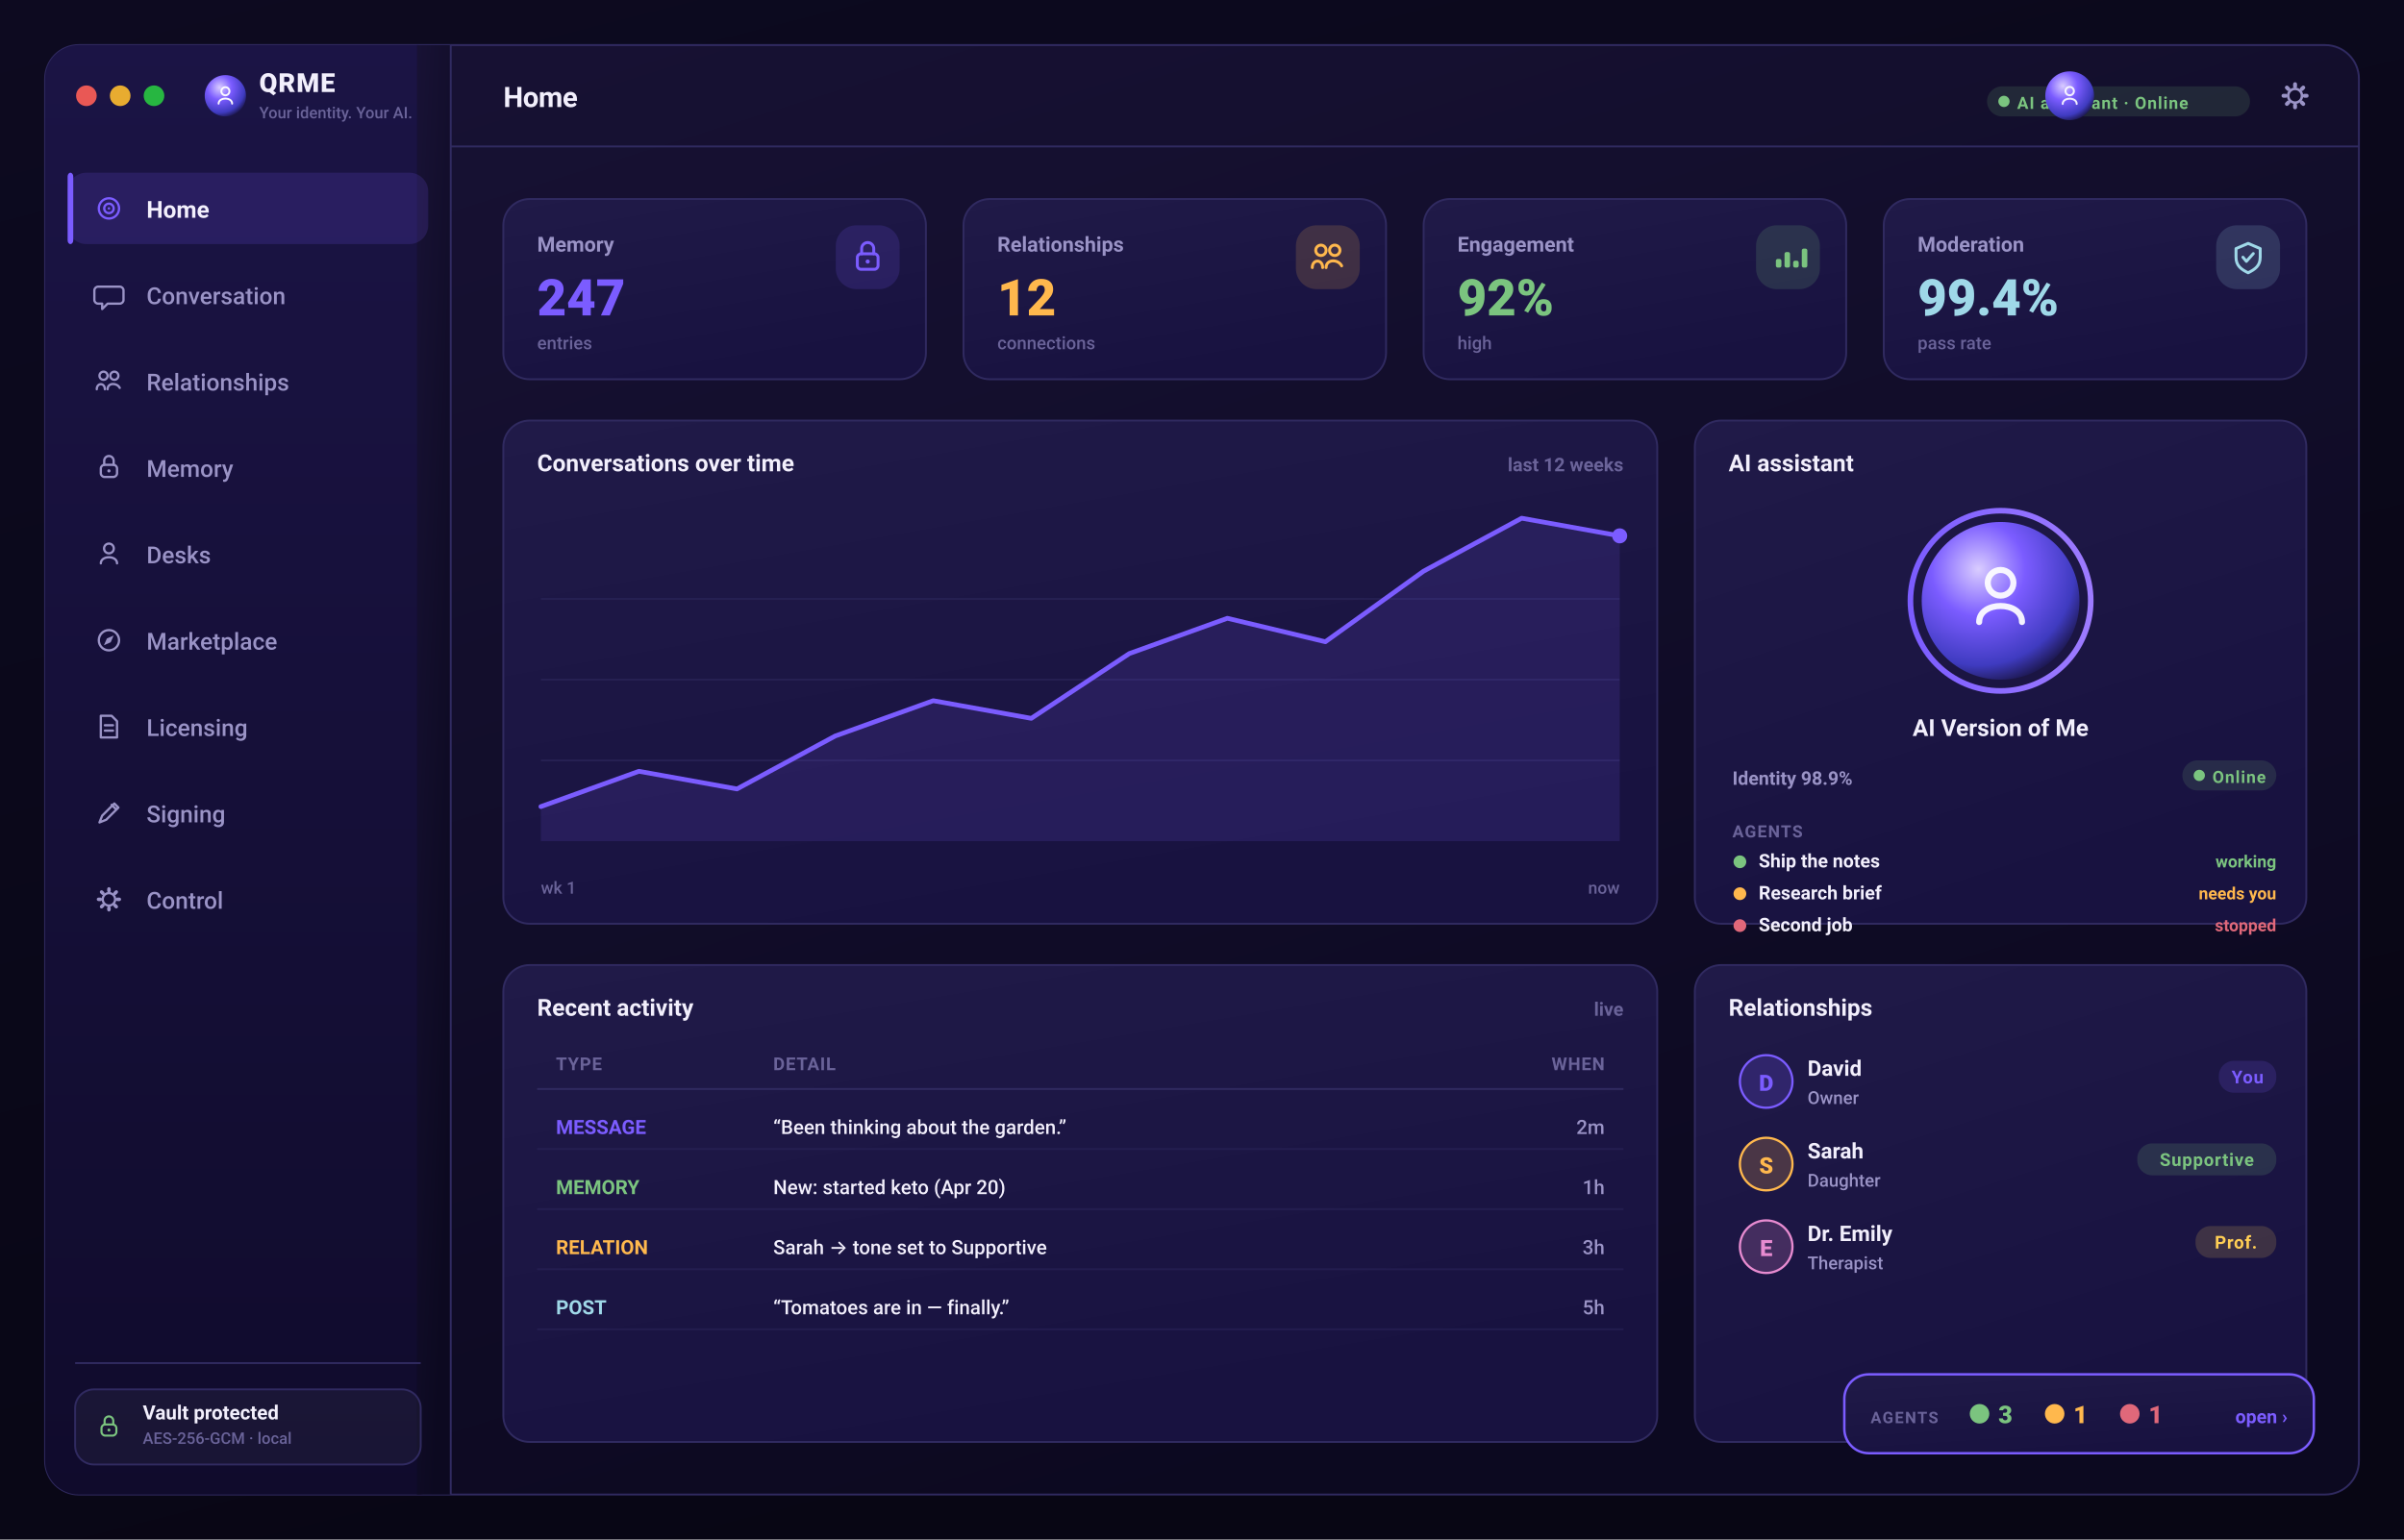
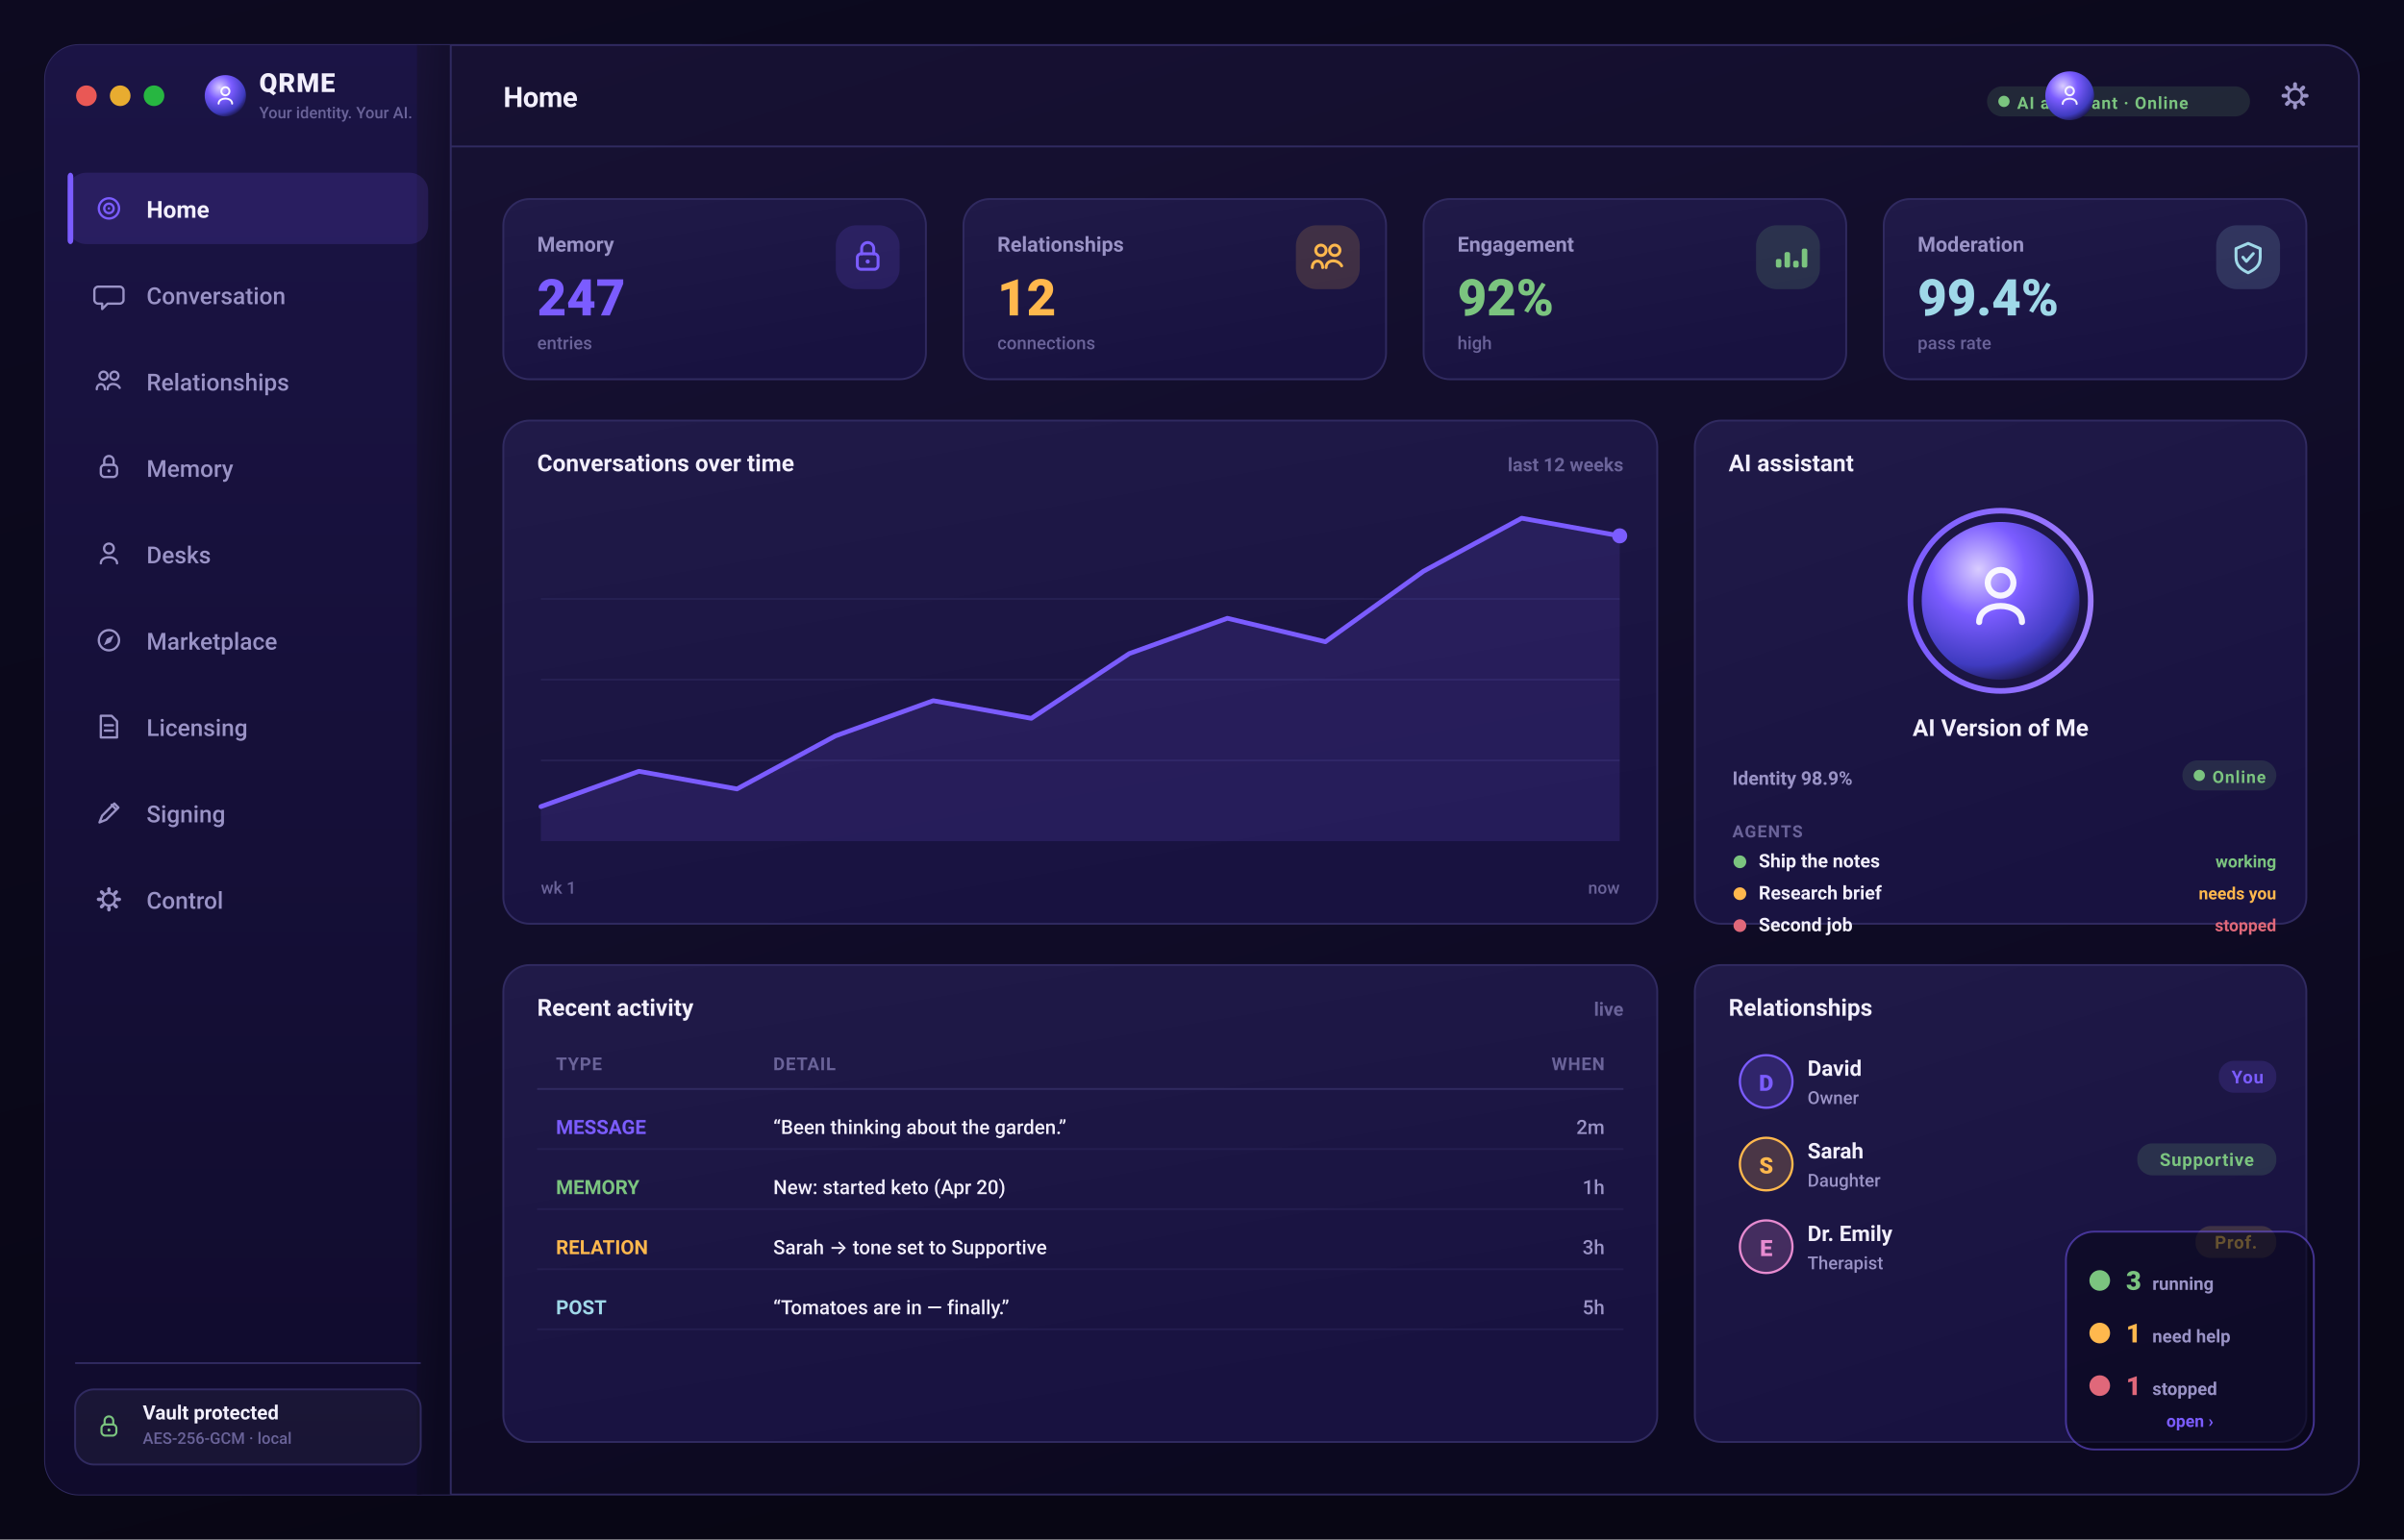
<svg xmlns="http://www.w3.org/2000/svg" width="1280" height="820" viewBox="0 0 1280 820" role="img" aria-label="QRME — Home">
  <defs>
    <linearGradient id="gPage" x1="0" y1="0" x2="0.4" y2="1">
      <stop offset="0" stop-color="#0d0a20" />
      <stop offset="1" stop-color="#080614" />
    </linearGradient>
    <linearGradient id="gScr" x1="0" y1="0" x2="0.5" y2="1">
      <stop offset="0" stop-color="#181235" />
      <stop offset="1" stop-color="#0c0920" />
    </linearGradient>
    <linearGradient id="gSide" x1="0" y1="0" x2="0" y2="1">
      <stop offset="0" stop-color="#1b1445" />
      <stop offset="1" stop-color="#100b2c" />
    </linearGradient>
    <linearGradient id="gCard" x1="0" y1="0" x2="0.4" y2="1">
      <stop offset="0" stop-color="#201a48" />
      <stop offset="1" stop-color="#181240" />
    </linearGradient>
    <linearGradient id="gBrand" x1="0" y1="0" x2="1" y2="0">
      <stop offset="0" stop-color="#7b5cff" />
      <stop offset="1" stop-color="#9d7bff" />
    </linearGradient>
    <linearGradient id="gAmber" x1="0" y1="0" x2="1" y2="0">
      <stop offset="0" stop-color="#ffb84d" />
      <stop offset="1" stop-color="#ffd27a" />
    </linearGradient>
    <radialGradient id="orb" cx="36%" cy="30%" r="78%">
      <stop offset="0" stop-color="#d9ccff" />
      <stop offset="38%" stop-color="#7b5cff" />
      <stop offset="78%" stop-color="#3f3bc0" />
      <stop offset="100%" stop-color="#140f34" />
    </radialGradient>
  </defs>
  <rect x="0.0" y="0.0" width="1280.0" height="820.0" rx="0" fill="url(#gPage)" />
  <rect x="24" y="24" width="1232" height="772" rx="18" fill="url(#gScr)" stroke="#302a60" stroke-width="1" />
  <rect x="24.0" y="24.0" width="216.0" height="772.0" rx="18" fill="url(#gSide)" />
  <rect x="222.0" y="24.0" width="18.0" height="772.0" rx="0" fill="url(#gScr)" />
  <line x1="240" y1="24" x2="240" y2="796" stroke="#302a60" stroke-width="1" />
  <line x1="240" y1="78" x2="1256" y2="78" stroke="#302a60" stroke-width="1" />
  <circle cx="46" cy="51" r="5.5" fill="#ff5f57" opacity="0.9" />
  <circle cx="64" cy="51" r="5.5" fill="#febc2e" opacity="0.9" />
  <circle cx="82" cy="51" r="5.5" fill="#28c840" opacity="0.9" />
  <circle cx="120" cy="51" r="11" fill="url(#orb)" />
  <circle cx="120" cy="48.6" r="2.16" fill="none" stroke="rgba(255,255,255,0.95)" stroke-width="1.02" stroke-linecap="round" stroke-linejoin="round" />
  <path d="M116.4 55.2 c0 -3.6 7.2 -3.6 7.2 0" fill="none" stroke="rgba(255,255,255,0.95)" stroke-width="1.02" stroke-linecap="round" stroke-linejoin="round" />
  <text x="138.0" y="49.0" font-family="-apple-system,BlinkMacSystemFont,'SF Pro Display','SF Pro Text','Segoe UI',Roboto,system-ui,sans-serif" font-size="14" font-weight="800" fill="#f2effc" text-anchor="start" letter-spacing="0.5">QRME</text>
  <text x="138.0" y="63.0" font-family="-apple-system,BlinkMacSystemFont,'SF Pro Display','SF Pro Text','Segoe UI',Roboto,system-ui,sans-serif" font-size="8.5" font-weight="500" fill="#6a6399" text-anchor="start">Your identity. Your AI.</text>
  <text x="268.0" y="57.0" font-family="-apple-system,BlinkMacSystemFont,'SF Pro Display','SF Pro Text','Segoe UI',Roboto,system-ui,sans-serif" font-size="15" font-weight="700" fill="#f2effc" text-anchor="start" letter-spacing="-0.2">Home</text>
  <rect x="1220.96" y="43.8" width="2.08" height="3.2" rx="1" transform="rotate(0 1222 51)" fill="#9a93c6" />
  <rect x="1220.96" y="43.8" width="2.08" height="3.2" rx="1" transform="rotate(45 1222 51)" fill="#9a93c6" />
  <rect x="1220.96" y="43.8" width="2.08" height="3.2" rx="1" transform="rotate(90 1222 51)" fill="#9a93c6" />
  <rect x="1220.96" y="43.8" width="2.08" height="3.2" rx="1" transform="rotate(135 1222 51)" fill="#9a93c6" />
  <rect x="1220.96" y="43.8" width="2.08" height="3.2" rx="1" transform="rotate(180 1222 51)" fill="#9a93c6" />
  <rect x="1220.96" y="43.8" width="2.08" height="3.2" rx="1" transform="rotate(225 1222 51)" fill="#9a93c6" />
  <rect x="1220.96" y="43.8" width="2.08" height="3.2" rx="1" transform="rotate(270 1222 51)" fill="#9a93c6" />
  <rect x="1220.96" y="43.8" width="2.08" height="3.2" rx="1" transform="rotate(315 1222 51)" fill="#9a93c6" />
  <circle cx="1222" cy="51" r="3.68" fill="none" stroke="#9a93c6" stroke-width="1.36" stroke-linecap="round" stroke-linejoin="round" />
  <rect x="1058.0" y="46.0" width="140.0" height="16.0" rx="8" fill="rgba(123,196,127,0.14)" />
  <circle cx="1067.0" cy="54" r="3" fill="#7bc47f" />
  <text x="1074.0" y="58.0" font-family="-apple-system,BlinkMacSystemFont,'SF Pro Display','SF Pro Text','Segoe UI',Roboto,system-ui,sans-serif" font-size="9" font-weight="700" fill="#7bc47f" text-anchor="start" letter-spacing="0.5">AI assistant · Online</text>
  <circle cx="1102" cy="51" r="13" fill="url(#orb)" />
  <circle cx="1102" cy="48.52" r="2.232" fill="none" stroke="rgba(255,255,255,0.9)" stroke-width="1.05" stroke-linecap="round" stroke-linejoin="round" />
  <path d="M1098.28 55.34 c0 -3.72 7.44 -3.72 7.44 0" fill="none" stroke="rgba(255,255,255,0.9)" stroke-width="1.05" stroke-linecap="round" stroke-linejoin="round" />
  <rect x="36.0" y="92.0" width="192.0" height="38.0" rx="10" fill="rgba(123,92,255,0.16)" />
  <rect x="36.0" y="92.0" width="3.0" height="38.0" rx="2" fill="#7b5cff" />
  <circle cx="58" cy="111" r="5.4" fill="none" stroke="#7b5cff" stroke-width="1.22" stroke-linecap="round" stroke-linejoin="round" />
  <circle cx="58" cy="111" r="2.52" fill="none" stroke="#7b5cff" stroke-width="1.22" stroke-linecap="round" stroke-linejoin="round" />
  <circle cx="58" cy="111" r="0.648" fill="#7b5cff" />
  <text x="78.0" y="116.0" font-family="-apple-system,BlinkMacSystemFont,'SF Pro Display','SF Pro Text','Segoe UI',Roboto,system-ui,sans-serif" font-size="12.5" font-weight="650" fill="#f2effc" text-anchor="start">Home</text>
  <path d="M52.24 152.68 h11.52 a2 2 0 0 1 2 2 v5.04 a2 2 0 0 1 -2 2 h-6.48 l-2.88 2.88 v-2.88 h-2.16 a2 2 0 0 1 -2 -2 v-5.04 a2 2 0 0 1 2 -2 Z" fill="none" stroke="#9a93c6" stroke-width="1.22" stroke-linecap="round" stroke-linejoin="round" />
  <text x="78.0" y="162.0" font-family="-apple-system,BlinkMacSystemFont,'SF Pro Display','SF Pro Text','Segoe UI',Roboto,system-ui,sans-serif" font-size="12.5" font-weight="500" fill="#9a93c6" text-anchor="start">Conversation</text>
  <circle cx="55.12" cy="200.12" r="2.16" fill="none" stroke="#9a93c6" stroke-width="1.22" stroke-linecap="round" stroke-linejoin="round" />
  <circle cx="60.88" cy="200.12" r="2.16" fill="none" stroke="#9a93c6" stroke-width="1.22" stroke-linecap="round" stroke-linejoin="round" />
  <path d="M51.52 207.32 c0 -3.6 4.32 -3.6 4.32 0 M57.28 207.32 c0 -3.6 5.04 -3.6 6.48 -0.72" fill="none" stroke="#9a93c6" stroke-width="1.22" stroke-linecap="round" stroke-linejoin="round" />
  <text x="78.0" y="208.0" font-family="-apple-system,BlinkMacSystemFont,'SF Pro Display','SF Pro Text','Segoe UI',Roboto,system-ui,sans-serif" font-size="12.5" font-weight="500" fill="#9a93c6" text-anchor="start">Relationships</text>
  <rect x="53.68" y="247.56" width="8.64" height="6.48" rx="2" fill="none" stroke="#9a93c6" stroke-width="1.22" stroke-linecap="round" stroke-linejoin="round" />
  <path d="M55.48 247.56 v-2.16 a2.52 2.52 0 0 1 5.04 0 v2.16" fill="none" stroke="#9a93c6" stroke-width="1.22" stroke-linecap="round" stroke-linejoin="round" />
  <circle cx="58" cy="250.8" r="0.864" fill="#9a93c6" />
  <text x="78.0" y="254.0" font-family="-apple-system,BlinkMacSystemFont,'SF Pro Display','SF Pro Text','Segoe UI',Roboto,system-ui,sans-serif" font-size="12.5" font-weight="500" fill="#9a93c6" text-anchor="start">Memory</text>
  <circle cx="58" cy="292.12" r="2.592" fill="none" stroke="#9a93c6" stroke-width="1.22" stroke-linecap="round" stroke-linejoin="round" />
  <path d="M53.68 300.04 c0 -4.32 8.64 -4.32 8.64 0" fill="none" stroke="#9a93c6" stroke-width="1.22" stroke-linecap="round" stroke-linejoin="round" />
  <text x="78.0" y="300.0" font-family="-apple-system,BlinkMacSystemFont,'SF Pro Display','SF Pro Text','Segoe UI',Roboto,system-ui,sans-serif" font-size="12.5" font-weight="500" fill="#9a93c6" text-anchor="start">Desks</text>
  <circle cx="58" cy="341" r="5.4" fill="none" stroke="#9a93c6" stroke-width="1.22" stroke-linecap="round" stroke-linejoin="round" />
  <path d="M60.52 338.48 l-1.584 3.6 -3.6 1.584 1.584 -3.6 Z" fill="#9a93c6" />
  <text x="78.0" y="346.0" font-family="-apple-system,BlinkMacSystemFont,'SF Pro Display','SF Pro Text','Segoe UI',Roboto,system-ui,sans-serif" font-size="12.5" font-weight="500" fill="#9a93c6" text-anchor="start">Marketplace</text>
  <path d="M53.68 381.24 h5.76 l2.88 2.88 v8.64 h-8.64 Z" fill="none" stroke="#9a93c6" stroke-width="1.22" stroke-linecap="round" stroke-linejoin="round" />
  <path d="M55.84 386.28 h4.32 M55.84 389.16 h4.32" fill="none" stroke="#9a93c6" stroke-width="1.22" stroke-linecap="round" stroke-linejoin="round" />
  <text x="78.0" y="392.0" font-family="-apple-system,BlinkMacSystemFont,'SF Pro Display','SF Pro Text','Segoe UI',Roboto,system-ui,sans-serif" font-size="12.5" font-weight="500" fill="#9a93c6" text-anchor="start">Licensing</text>
  <path d="M52.96 438.04 l1.44 -3.6 6.48 -6.48 2.16 2.16 -6.48 6.48 -3.6 1.44 Z" fill="none" stroke="#9a93c6" stroke-width="1.22" stroke-linecap="round" stroke-linejoin="round" />
  <path d="M59.44 428.68 l2.16 2.16" fill="none" stroke="#9a93c6" stroke-width="1.22" stroke-linecap="round" stroke-linejoin="round" />
  <text x="78.0" y="438.0" font-family="-apple-system,BlinkMacSystemFont,'SF Pro Display','SF Pro Text','Segoe UI',Roboto,system-ui,sans-serif" font-size="12.5" font-weight="500" fill="#9a93c6" text-anchor="start">Signing</text>
  <rect x="57.064" y="472.52" width="1.872" height="2.88" rx="1" transform="rotate(0 58 479)" fill="#9a93c6" />
  <rect x="57.064" y="472.52" width="1.872" height="2.88" rx="1" transform="rotate(45 58 479)" fill="#9a93c6" />
  <rect x="57.064" y="472.52" width="1.872" height="2.88" rx="1" transform="rotate(90 58 479)" fill="#9a93c6" />
  <rect x="57.064" y="472.52" width="1.872" height="2.88" rx="1" transform="rotate(135 58 479)" fill="#9a93c6" />
  <rect x="57.064" y="472.52" width="1.872" height="2.88" rx="1" transform="rotate(180 58 479)" fill="#9a93c6" />
  <rect x="57.064" y="472.52" width="1.872" height="2.88" rx="1" transform="rotate(225 58 479)" fill="#9a93c6" />
  <rect x="57.064" y="472.52" width="1.872" height="2.88" rx="1" transform="rotate(270 58 479)" fill="#9a93c6" />
  <rect x="57.064" y="472.52" width="1.872" height="2.88" rx="1" transform="rotate(315 58 479)" fill="#9a93c6" />
  <circle cx="58" cy="479" r="3.312" fill="none" stroke="#9a93c6" stroke-width="1.22" stroke-linecap="round" stroke-linejoin="round" />
  <text x="78.0" y="484.0" font-family="-apple-system,BlinkMacSystemFont,'SF Pro Display','SF Pro Text','Segoe UI',Roboto,system-ui,sans-serif" font-size="12.5" font-weight="500" fill="#9a93c6" text-anchor="start">Control</text>
  <line x1="40" y1="726" x2="224" y2="726" stroke="#302a60" stroke-width="1" />
  <rect x="40.0" y="740.0" width="184.0" height="40.0" rx="10" fill="rgba(255,255,255,0.04)" stroke="#302a60" stroke-width="1" />
  <rect x="54.04" y="758.68" width="7.92" height="5.94" rx="2" fill="none" stroke="#7bc47f" stroke-width="1.12" stroke-linecap="round" stroke-linejoin="round" />
  <path d="M55.69 758.68 v-1.98 a2.31 2.31 0 0 1 4.62 0 v1.98" fill="none" stroke="#7bc47f" stroke-width="1.12" stroke-linecap="round" stroke-linejoin="round" />
  <circle cx="58" cy="761.65" r="0.792" fill="#7bc47f" />
  <text x="76.0" y="756.0" font-family="-apple-system,BlinkMacSystemFont,'SF Pro Display','SF Pro Text','Segoe UI',Roboto,system-ui,sans-serif" font-size="10.5" font-weight="650" fill="#f2effc" text-anchor="start">Vault protected</text>
  <text x="76.0" y="769.0" font-family="-apple-system,BlinkMacSystemFont,'SF Pro Display','SF Pro Text','Segoe UI',Roboto,system-ui,sans-serif" font-size="8.5" font-weight="500" fill="#6a6399" text-anchor="start">AES-256-GCM · local</text>
  <rect x="268.0" y="106.0" width="225.0" height="96.0" rx="14" fill="url(#gCard)" stroke="#302a60" stroke-width="1" />
  <text x="286.0" y="134.0" font-family="-apple-system,BlinkMacSystemFont,'SF Pro Display','SF Pro Text','Segoe UI',Roboto,system-ui,sans-serif" font-size="11" font-weight="600" fill="#9a93c6" text-anchor="start">Memory</text>
  <text x="286.0" y="168.0" font-family="-apple-system,BlinkMacSystemFont,'SF Pro Display','SF Pro Text','Segoe UI',Roboto,system-ui,sans-serif" font-size="27" font-weight="800" fill="#7b5cff" text-anchor="start">247</text>
  <text x="286.0" y="186.0" font-family="-apple-system,BlinkMacSystemFont,'SF Pro Display','SF Pro Text','Segoe UI',Roboto,system-ui,sans-serif" font-size="9.5" font-weight="500" fill="#6a6399" text-anchor="start">entries</text>
  <rect x="445.0" y="120.0" width="34.0" height="34.0" rx="11" fill="rgba(123,92,255,0.16)" />
  <rect x="456.48" y="135.16" width="11.04" height="8.28" rx="2" fill="none" stroke="#7b5cff" stroke-width="1.56" stroke-linecap="round" stroke-linejoin="round" />
  <path d="M458.78 135.16 v-2.76 a3.22 3.22 0 0 1 6.44 0 v2.76" fill="none" stroke="#7b5cff" stroke-width="1.56" stroke-linecap="round" stroke-linejoin="round" />
  <circle cx="462.0" cy="139.3" r="1.104" fill="#7b5cff" />
  <rect x="513.0" y="106.0" width="225.0" height="96.0" rx="14" fill="url(#gCard)" stroke="#302a60" stroke-width="1" />
  <text x="531.0" y="134.0" font-family="-apple-system,BlinkMacSystemFont,'SF Pro Display','SF Pro Text','Segoe UI',Roboto,system-ui,sans-serif" font-size="11" font-weight="600" fill="#9a93c6" text-anchor="start">Relationships</text>
  <text x="531.0" y="168.0" font-family="-apple-system,BlinkMacSystemFont,'SF Pro Display','SF Pro Text','Segoe UI',Roboto,system-ui,sans-serif" font-size="27" font-weight="800" fill="#ffb84d" text-anchor="start">12</text>
  <text x="531.0" y="186.0" font-family="-apple-system,BlinkMacSystemFont,'SF Pro Display','SF Pro Text','Segoe UI',Roboto,system-ui,sans-serif" font-size="9.5" font-weight="500" fill="#6a6399" text-anchor="start">connections</text>
  <rect x="690.0" y="120.0" width="34.0" height="34.0" rx="11" fill="rgba(255,184,77,0.16)" />
  <circle cx="703.32" cy="133.32" r="2.76" fill="none" stroke="#ffb84d" stroke-width="1.56" stroke-linecap="round" stroke-linejoin="round" />
  <circle cx="710.68" cy="133.32" r="2.76" fill="none" stroke="#ffb84d" stroke-width="1.56" stroke-linecap="round" stroke-linejoin="round" />
  <path d="M698.72 142.52 c0 -4.6 5.52 -4.6 5.52 0 M706.08 142.52 c0 -4.6 6.44 -4.6 8.28 -0.92" fill="none" stroke="#ffb84d" stroke-width="1.56" stroke-linecap="round" stroke-linejoin="round" />
  <rect x="758.0" y="106.0" width="225.0" height="96.0" rx="14" fill="url(#gCard)" stroke="#302a60" stroke-width="1" />
  <text x="776.0" y="134.0" font-family="-apple-system,BlinkMacSystemFont,'SF Pro Display','SF Pro Text','Segoe UI',Roboto,system-ui,sans-serif" font-size="11" font-weight="600" fill="#9a93c6" text-anchor="start">Engagement</text>
  <text x="776.0" y="168.0" font-family="-apple-system,BlinkMacSystemFont,'SF Pro Display','SF Pro Text','Segoe UI',Roboto,system-ui,sans-serif" font-size="27" font-weight="800" fill="#7bc47f" text-anchor="start">92%</text>
  <text x="776.0" y="186.0" font-family="-apple-system,BlinkMacSystemFont,'SF Pro Display','SF Pro Text','Segoe UI',Roboto,system-ui,sans-serif" font-size="9.5" font-weight="500" fill="#6a6399" text-anchor="start">high</text>
  <rect x="935.0" y="120.0" width="34.0" height="34.0" rx="11" fill="rgba(123,196,127,0.16)" />
  <rect x="945.56" y="137.92" width="2.944" height="4.6" rx="1" fill="#7bc47f" />
  <rect x="950.16" y="134.24" width="2.944" height="8.28" rx="1" fill="#7bc47f" />
  <rect x="954.76" y="138.84" width="2.944" height="3.68" rx="1" fill="#7bc47f" />
  <rect x="959.36" y="132.4" width="2.944" height="10.12" rx="1" fill="#7bc47f" />
  <rect x="1003.0" y="106.0" width="225.0" height="96.0" rx="14" fill="url(#gCard)" stroke="#302a60" stroke-width="1" />
  <text x="1021.0" y="134.0" font-family="-apple-system,BlinkMacSystemFont,'SF Pro Display','SF Pro Text','Segoe UI',Roboto,system-ui,sans-serif" font-size="11" font-weight="600" fill="#9a93c6" text-anchor="start">Moderation</text>
  <text x="1021.0" y="168.0" font-family="-apple-system,BlinkMacSystemFont,'SF Pro Display','SF Pro Text','Segoe UI',Roboto,system-ui,sans-serif" font-size="27" font-weight="800" fill="#9fd8e8" text-anchor="start">99.4%</text>
  <text x="1021.0" y="186.0" font-family="-apple-system,BlinkMacSystemFont,'SF Pro Display','SF Pro Text','Segoe UI',Roboto,system-ui,sans-serif" font-size="9.5" font-weight="500" fill="#6a6399" text-anchor="start">pass rate</text>
  <rect x="1180.0" y="120.0" width="34.0" height="34.0" rx="11" fill="rgba(159,216,232,0.16)" />
  <path d="M1197.0 129.64 l6.44 2.76 v4.6 c0 4.6 -2.76 6.44 -6.44 8.28 c-3.68 -1.84 -6.44 -3.68 -6.44 -8.28 v-4.6 Z" fill="none" stroke="#9fd8e8" stroke-width="1.56" stroke-linecap="round" stroke-linejoin="round" />
  <path d="M1194.24 137 l1.84 2.208 3.68 -4.14" fill="none" stroke="#9fd8e8" stroke-width="1.56" stroke-linecap="round" stroke-linejoin="round" />
  <rect x="268.0" y="224.0" width="614.4" height="268.0" rx="14" fill="url(#gCard)" stroke="#302a60" stroke-width="1" />
  <text x="286.0" y="251.0" font-family="-apple-system,BlinkMacSystemFont,'SF Pro Display','SF Pro Text','Segoe UI',Roboto,system-ui,sans-serif" font-size="12.5" font-weight="700" fill="#f2effc" text-anchor="start">Conversations over time</text>
  <text x="864.4" y="251.0" font-family="-apple-system,BlinkMacSystemFont,'SF Pro Display','SF Pro Text','Segoe UI',Roboto,system-ui,sans-serif" font-size="10" font-weight="600" fill="#6a6399" text-anchor="end">last 12 weeks</text>
  <line x1="288" y1="319.0" x2="862.4" y2="319.0" stroke="rgba(48,42,96,0.5)" stroke-width="1" />
  <line x1="288" y1="362.0" x2="862.4" y2="362.0" stroke="rgba(48,42,96,0.5)" stroke-width="1" />
  <line x1="288" y1="405.0" x2="862.4" y2="405.0" stroke="rgba(48,42,96,0.5)" stroke-width="1" />
  <polygon points="288,448 288.0,429.6 340.2,410.8 392.4,420.2 444.7,392.0 496.9,373.2 549.1,382.6 601.3,348.1 653.5,329.3 705.7,341.8 758.0,304.2 810.2,276.0 862.4,285.4 862.4,448" fill="rgba(123,92,255,0.13)" />
  <polyline points="288.0,429.6 340.2,410.8 392.4,420.2 444.7,392.0 496.9,373.2 549.1,382.6 601.3,348.1 653.5,329.3 705.7,341.8 758.0,304.2 810.2,276.0 862.4,285.4" fill="none" stroke="#7b5cff" stroke-width="2.5" stroke-linejoin="round" stroke-linecap="round" />
  <circle cx="862.4" cy="285.4" r="4" fill="#7b5cff" />
  <text x="288.0" y="476.0" font-family="-apple-system,BlinkMacSystemFont,'SF Pro Display','SF Pro Text','Segoe UI',Roboto,system-ui,sans-serif" font-size="9" font-weight="500" fill="#6a6399" text-anchor="start">wk 1</text>
  <text x="862.4" y="476.0" font-family="-apple-system,BlinkMacSystemFont,'SF Pro Display','SF Pro Text','Segoe UI',Roboto,system-ui,sans-serif" font-size="9" font-weight="500" fill="#6a6399" text-anchor="end">now</text>
  <rect x="902.4" y="224.0" width="325.6" height="268.0" rx="14" fill="url(#gCard)" stroke="#302a60" stroke-width="1" />
  <text x="920.4" y="251.0" font-family="-apple-system,BlinkMacSystemFont,'SF Pro Display','SF Pro Text','Segoe UI',Roboto,system-ui,sans-serif" font-size="12.5" font-weight="700" fill="#f2effc" text-anchor="start">AI assistant</text>
  <circle cx="1065.2" cy="320" r="42" fill="url(#orb)" />
  <circle cx="1065.2" cy="310.4" r="6.84" fill="none" stroke="rgba(255,255,255,0.92)" stroke-width="3.23" stroke-linecap="round" stroke-linejoin="round" />
  <path d="M1053.8 331.3 c0 -11.4 22.8 -11.4 22.8 0" fill="none" stroke="rgba(255,255,255,0.92)" stroke-width="3.23" stroke-linecap="round" stroke-linejoin="round" />
  <circle cx="1065.2" cy="320" r="48" fill="none" stroke="url(#gBrand)" stroke-width="3" />
  <text x="1065.2" y="392.0" font-family="-apple-system,BlinkMacSystemFont,'SF Pro Display','SF Pro Text','Segoe UI',Roboto,system-ui,sans-serif" font-size="12.5" font-weight="700" fill="#f2effc" text-anchor="middle">AI Version of Me</text>
  <text x="922.4" y="418.0" font-family="-apple-system,BlinkMacSystemFont,'SF Pro Display','SF Pro Text','Segoe UI',Roboto,system-ui,sans-serif" font-size="10" font-weight="600" fill="#9a93c6" text-anchor="start">Identity 98.9%</text>
  <rect x="1162.0" y="405.0" width="50.0" height="16.0" rx="8" fill="rgba(123,196,127,0.14)" />
  <circle cx="1171.0" cy="413" r="3" fill="#7bc47f" />
  <text x="1178.0" y="417.0" font-family="-apple-system,BlinkMacSystemFont,'SF Pro Display','SF Pro Text','Segoe UI',Roboto,system-ui,sans-serif" font-size="9" font-weight="700" fill="#7bc47f" text-anchor="start" letter-spacing="0.5">Online</text>
  <text x="922.4" y="446.0" font-family="-apple-system,BlinkMacSystemFont,'SF Pro Display','SF Pro Text','Segoe UI',Roboto,system-ui,sans-serif" font-size="9" font-weight="700" fill="#6a6399" text-anchor="start" letter-spacing="0.6">AGENTS</text>
  <circle cx="926.4" cy="459" r="3.4" fill="#7bc47f" />
  <text x="936.4" y="462.0" font-family="-apple-system,BlinkMacSystemFont,'SF Pro Display','SF Pro Text','Segoe UI',Roboto,system-ui,sans-serif" font-size="10" font-weight="600" fill="#f2effc" text-anchor="start">Ship the notes</text>
  <text x="1212.0" y="462.0" font-family="-apple-system,BlinkMacSystemFont,'SF Pro Display','SF Pro Text','Segoe UI',Roboto,system-ui,sans-serif" font-size="9" font-weight="700" fill="#7bc47f" text-anchor="end">working</text>
  <circle cx="926.4" cy="476" r="3.4" fill="#ffb84d" />
  <text x="936.4" y="479.0" font-family="-apple-system,BlinkMacSystemFont,'SF Pro Display','SF Pro Text','Segoe UI',Roboto,system-ui,sans-serif" font-size="10" font-weight="600" fill="#f2effc" text-anchor="start">Research brief</text>
  <text x="1212.0" y="479.0" font-family="-apple-system,BlinkMacSystemFont,'SF Pro Display','SF Pro Text','Segoe UI',Roboto,system-ui,sans-serif" font-size="9" font-weight="700" fill="#ffb84d" text-anchor="end">needs you</text>
  <circle cx="926.4" cy="493" r="3.4" fill="#e0687a" />
  <text x="936.4" y="496.0" font-family="-apple-system,BlinkMacSystemFont,'SF Pro Display','SF Pro Text','Segoe UI',Roboto,system-ui,sans-serif" font-size="10" font-weight="600" fill="#f2effc" text-anchor="start">Second job</text>
  <text x="1212.0" y="496.0" font-family="-apple-system,BlinkMacSystemFont,'SF Pro Display','SF Pro Text','Segoe UI',Roboto,system-ui,sans-serif" font-size="9" font-weight="700" fill="#e0687a" text-anchor="end">stopped</text>
  <rect x="268.0" y="514.0" width="614.4" height="254.0" rx="14" fill="url(#gCard)" stroke="#302a60" stroke-width="1" />
  <text x="286.0" y="541.0" font-family="-apple-system,BlinkMacSystemFont,'SF Pro Display','SF Pro Text','Segoe UI',Roboto,system-ui,sans-serif" font-size="12.5" font-weight="700" fill="#f2effc" text-anchor="start">Recent activity</text>
  <text x="864.4" y="541.0" font-family="-apple-system,BlinkMacSystemFont,'SF Pro Display','SF Pro Text','Segoe UI',Roboto,system-ui,sans-serif" font-size="10" font-weight="600" fill="#6a6399" text-anchor="end">live</text>
  <text x="296.0" y="570.0" font-family="-apple-system,BlinkMacSystemFont,'SF Pro Display','SF Pro Text','Segoe UI',Roboto,system-ui,sans-serif" font-size="9.5" font-weight="700" fill="#6a6399" text-anchor="start" letter-spacing="0.4">TYPE</text>
  <text x="411.7" y="570.0" font-family="-apple-system,BlinkMacSystemFont,'SF Pro Display','SF Pro Text','Segoe UI',Roboto,system-ui,sans-serif" font-size="9.5" font-weight="700" fill="#6a6399" text-anchor="start" letter-spacing="0.4">DETAIL</text>
  <text x="854.4" y="570.0" font-family="-apple-system,BlinkMacSystemFont,'SF Pro Display','SF Pro Text','Segoe UI',Roboto,system-ui,sans-serif" font-size="9.5" font-weight="700" fill="#6a6399" text-anchor="end" letter-spacing="0.4">WHEN</text>
  <line x1="286" y1="580" x2="864.4" y2="580" stroke="#302a60" stroke-width="1" />
  <text x="296.0" y="604.0" font-family="-apple-system,BlinkMacSystemFont,'SF Pro Display','SF Pro Text','Segoe UI',Roboto,system-ui,sans-serif" font-size="10.5" font-weight="700" fill="#7b5cff" text-anchor="start">MESSAGE</text>
  <text x="411.7" y="604.0" font-family="-apple-system,BlinkMacSystemFont,'SF Pro Display','SF Pro Text','Segoe UI',Roboto,system-ui,sans-serif" font-size="10.5" font-weight="500" fill="#f2effc" text-anchor="start">“Been thinking about the garden.”</text>
  <text x="854.4" y="604.0" font-family="-apple-system,BlinkMacSystemFont,'SF Pro Display','SF Pro Text','Segoe UI',Roboto,system-ui,sans-serif" font-size="10.5" font-weight="500" fill="#9a93c6" text-anchor="end">2m</text>
  <line x1="286" y1="612" x2="864.4" y2="612" stroke="rgba(48,42,96,0.45)" stroke-width="1" />
  <text x="296.0" y="636.0" font-family="-apple-system,BlinkMacSystemFont,'SF Pro Display','SF Pro Text','Segoe UI',Roboto,system-ui,sans-serif" font-size="10.5" font-weight="700" fill="#7bc47f" text-anchor="start">MEMORY</text>
  <text x="411.7" y="636.0" font-family="-apple-system,BlinkMacSystemFont,'SF Pro Display','SF Pro Text','Segoe UI',Roboto,system-ui,sans-serif" font-size="10.5" font-weight="500" fill="#f2effc" text-anchor="start">New: started keto (Apr 20)</text>
  <text x="854.4" y="636.0" font-family="-apple-system,BlinkMacSystemFont,'SF Pro Display','SF Pro Text','Segoe UI',Roboto,system-ui,sans-serif" font-size="10.5" font-weight="500" fill="#9a93c6" text-anchor="end">1h</text>
  <line x1="286" y1="644" x2="864.4" y2="644" stroke="rgba(48,42,96,0.45)" stroke-width="1" />
  <text x="296.0" y="668.0" font-family="-apple-system,BlinkMacSystemFont,'SF Pro Display','SF Pro Text','Segoe UI',Roboto,system-ui,sans-serif" font-size="10.5" font-weight="700" fill="#ffb84d" text-anchor="start">RELATION</text>
  <text x="411.7" y="668.0" font-family="-apple-system,BlinkMacSystemFont,'SF Pro Display','SF Pro Text','Segoe UI',Roboto,system-ui,sans-serif" font-size="10.5" font-weight="500" fill="#f2effc" text-anchor="start">Sarah → tone set to Supportive</text>
  <text x="854.4" y="668.0" font-family="-apple-system,BlinkMacSystemFont,'SF Pro Display','SF Pro Text','Segoe UI',Roboto,system-ui,sans-serif" font-size="10.5" font-weight="500" fill="#9a93c6" text-anchor="end">3h</text>
  <line x1="286" y1="676" x2="864.4" y2="676" stroke="rgba(48,42,96,0.45)" stroke-width="1" />
  <text x="296.0" y="700.0" font-family="-apple-system,BlinkMacSystemFont,'SF Pro Display','SF Pro Text','Segoe UI',Roboto,system-ui,sans-serif" font-size="10.5" font-weight="700" fill="#9fd8e8" text-anchor="start">POST</text>
  <text x="411.7" y="700.0" font-family="-apple-system,BlinkMacSystemFont,'SF Pro Display','SF Pro Text','Segoe UI',Roboto,system-ui,sans-serif" font-size="10.5" font-weight="500" fill="#f2effc" text-anchor="start">“Tomatoes are in — finally.”</text>
  <text x="854.4" y="700.0" font-family="-apple-system,BlinkMacSystemFont,'SF Pro Display','SF Pro Text','Segoe UI',Roboto,system-ui,sans-serif" font-size="10.5" font-weight="500" fill="#9a93c6" text-anchor="end">5h</text>
  <line x1="286" y1="708" x2="864.4" y2="708" stroke="rgba(48,42,96,0.45)" stroke-width="1" />
  <rect x="902.4" y="514.0" width="325.6" height="254.0" rx="14" fill="url(#gCard)" stroke="#302a60" stroke-width="1" />
  <text x="920.4" y="541.0" font-family="-apple-system,BlinkMacSystemFont,'SF Pro Display','SF Pro Text','Segoe UI',Roboto,system-ui,sans-serif" font-size="12.5" font-weight="700" fill="#f2effc" text-anchor="start">Relationships</text>
  <circle cx="940.4" cy="576" r="14" fill="rgba(123,92,255,0.2)" stroke="#7b5cff" stroke-width="1.2" />
  <text x="940.4" y="581.0" font-family="-apple-system,BlinkMacSystemFont,'SF Pro Display','SF Pro Text','Segoe UI',Roboto,system-ui,sans-serif" font-size="12" font-weight="800" fill="#7b5cff" text-anchor="middle">D</text>
  <text x="962.4" y="573.0" font-family="-apple-system,BlinkMacSystemFont,'SF Pro Display','SF Pro Text','Segoe UI',Roboto,system-ui,sans-serif" font-size="11.5" font-weight="700" fill="#f2effc" text-anchor="start">David</text>
  <text x="962.4" y="588.0" font-family="-apple-system,BlinkMacSystemFont,'SF Pro Display','SF Pro Text','Segoe UI',Roboto,system-ui,sans-serif" font-size="9.5" font-weight="500" fill="#9a93c6" text-anchor="start">Owner</text>
  <rect x="1181.4" y="565.0" width="30.6" height="17.0" rx="8" fill="rgba(123,92,255,0.16)" />
  <text x="1196.7" y="577.0" font-family="-apple-system,BlinkMacSystemFont,'SF Pro Display','SF Pro Text','Segoe UI',Roboto,system-ui,sans-serif" font-size="9.5" font-weight="700" fill="#7b5cff" text-anchor="middle" letter-spacing="0.4">You</text>
  <circle cx="940.4" cy="620" r="14" fill="rgba(255,184,77,0.2)" stroke="#ffb84d" stroke-width="1.2" />
  <text x="940.4" y="625.0" font-family="-apple-system,BlinkMacSystemFont,'SF Pro Display','SF Pro Text','Segoe UI',Roboto,system-ui,sans-serif" font-size="12" font-weight="800" fill="#ffb84d" text-anchor="middle">S</text>
  <text x="962.4" y="617.0" font-family="-apple-system,BlinkMacSystemFont,'SF Pro Display','SF Pro Text','Segoe UI',Roboto,system-ui,sans-serif" font-size="11.5" font-weight="700" fill="#f2effc" text-anchor="start">Sarah</text>
  <text x="962.4" y="632.0" font-family="-apple-system,BlinkMacSystemFont,'SF Pro Display','SF Pro Text','Segoe UI',Roboto,system-ui,sans-serif" font-size="9.5" font-weight="500" fill="#9a93c6" text-anchor="start">Daughter</text>
  <rect x="1138.0" y="609.0" width="74.0" height="17.0" rx="8" fill="rgba(123,196,127,0.16)" />
  <text x="1175.0" y="621.0" font-family="-apple-system,BlinkMacSystemFont,'SF Pro Display','SF Pro Text','Segoe UI',Roboto,system-ui,sans-serif" font-size="9.5" font-weight="700" fill="#7bc47f" text-anchor="middle" letter-spacing="0.4">Supportive</text>
  <circle cx="940.4" cy="664" r="14" fill="rgba(231,139,208,0.2)" stroke="#e78bd0" stroke-width="1.2" />
  <text x="940.4" y="669.0" font-family="-apple-system,BlinkMacSystemFont,'SF Pro Display','SF Pro Text','Segoe UI',Roboto,system-ui,sans-serif" font-size="12" font-weight="800" fill="#e78bd0" text-anchor="middle">E</text>
  <text x="962.4" y="661.0" font-family="-apple-system,BlinkMacSystemFont,'SF Pro Display','SF Pro Text','Segoe UI',Roboto,system-ui,sans-serif" font-size="11.5" font-weight="700" fill="#f2effc" text-anchor="start">Dr. Emily</text>
  <text x="962.4" y="676.0" font-family="-apple-system,BlinkMacSystemFont,'SF Pro Display','SF Pro Text','Segoe UI',Roboto,system-ui,sans-serif" font-size="9.5" font-weight="500" fill="#9a93c6" text-anchor="start">Therapist</text>
  <rect x="1169.0" y="653.0" width="43.0" height="17.0" rx="8" fill="rgba(255,206,84,0.16)" />
  <text x="1190.5" y="665.0" font-family="-apple-system,BlinkMacSystemFont,'SF Pro Display','SF Pro Text','Segoe UI',Roboto,system-ui,sans-serif" font-size="9.5" font-weight="700" fill="#ffce54" text-anchor="middle" letter-spacing="0.4">Prof.</text>
-   <rect x="982.0" y="732.0" width="250.0" height="42.0" rx="13" fill="url(#gCard)" stroke="#7b5cff" stroke-width="1.3" />
-   <text x="996.0" y="758.0" font-family="-apple-system,BlinkMacSystemFont,'SF Pro Display','SF Pro Text','Segoe UI',Roboto,system-ui,sans-serif" font-size="8.5" font-weight="700" fill="#6a6399" text-anchor="start" letter-spacing="0.7">AGENTS</text>
-   <circle cx="1054" cy="753" r="5.2" fill="#7bc47f" />
-   <text x="1064.0" y="758.0" font-family="-apple-system,BlinkMacSystemFont,'SF Pro Display','SF Pro Text','Segoe UI',Roboto,system-ui,sans-serif" font-size="13" font-weight="800" fill="#7bc47f" text-anchor="start">3</text>
-   <circle cx="1094" cy="753" r="5.2" fill="#ffb84d" />
-   <text x="1104.0" y="758.0" font-family="-apple-system,BlinkMacSystemFont,'SF Pro Display','SF Pro Text','Segoe UI',Roboto,system-ui,sans-serif" font-size="13" font-weight="800" fill="#ffb84d" text-anchor="start">1</text>
-   <circle cx="1134" cy="753" r="5.2" fill="#e0687a" />
-   <text x="1144.0" y="758.0" font-family="-apple-system,BlinkMacSystemFont,'SF Pro Display','SF Pro Text','Segoe UI',Roboto,system-ui,sans-serif" font-size="13" font-weight="800" fill="#e0687a" text-anchor="start">1</text>
-   <text x="1218.0" y="758.0" font-family="-apple-system,BlinkMacSystemFont,'SF Pro Display','SF Pro Text','Segoe UI',Roboto,system-ui,sans-serif" font-size="10" font-weight="700" fill="#7b5cff" text-anchor="end">open ›</text>
+   <rect x="1100.0" y="656.0" width="132.0" height="116.0" rx="15" fill="rgba(9,7,26,0.62)" stroke="rgba(123,92,255,0.5)" stroke-width="1" />
+   <circle cx="1118" cy="682" r="5.5" fill="#7bc47f" />
+   <text x="1132.0" y="687.0" font-family="-apple-system,BlinkMacSystemFont,'SF Pro Display','SF Pro Text','Segoe UI',Roboto,system-ui,sans-serif" font-size="14" font-weight="800" fill="#7bc47f" text-anchor="start">3</text>
+   <text x="1146.0" y="687.0" font-family="-apple-system,BlinkMacSystemFont,'SF Pro Display','SF Pro Text','Segoe UI',Roboto,system-ui,sans-serif" font-size="9.5" font-weight="600" fill="#9a93c6" text-anchor="start">running</text>
+   <circle cx="1118" cy="710" r="5.5" fill="#ffb84d" />
+   <text x="1132.0" y="715.0" font-family="-apple-system,BlinkMacSystemFont,'SF Pro Display','SF Pro Text','Segoe UI',Roboto,system-ui,sans-serif" font-size="14" font-weight="800" fill="#ffb84d" text-anchor="start">1</text>
+   <text x="1146.0" y="715.0" font-family="-apple-system,BlinkMacSystemFont,'SF Pro Display','SF Pro Text','Segoe UI',Roboto,system-ui,sans-serif" font-size="9.5" font-weight="600" fill="#9a93c6" text-anchor="start">need help</text>
+   <circle cx="1118" cy="738" r="5.5" fill="#e0687a" />
+   <text x="1132.0" y="743.0" font-family="-apple-system,BlinkMacSystemFont,'SF Pro Display','SF Pro Text','Segoe UI',Roboto,system-ui,sans-serif" font-size="14" font-weight="800" fill="#e0687a" text-anchor="start">1</text>
+   <text x="1146.0" y="743.0" font-family="-apple-system,BlinkMacSystemFont,'SF Pro Display','SF Pro Text','Segoe UI',Roboto,system-ui,sans-serif" font-size="9.5" font-weight="600" fill="#9a93c6" text-anchor="start">stopped</text>
+   <text x="1166.0" y="760.0" font-family="-apple-system,BlinkMacSystemFont,'SF Pro Display','SF Pro Text','Segoe UI',Roboto,system-ui,sans-serif" font-size="9" font-weight="700" fill="#7b5cff" text-anchor="middle">open ›</text>
</svg>
